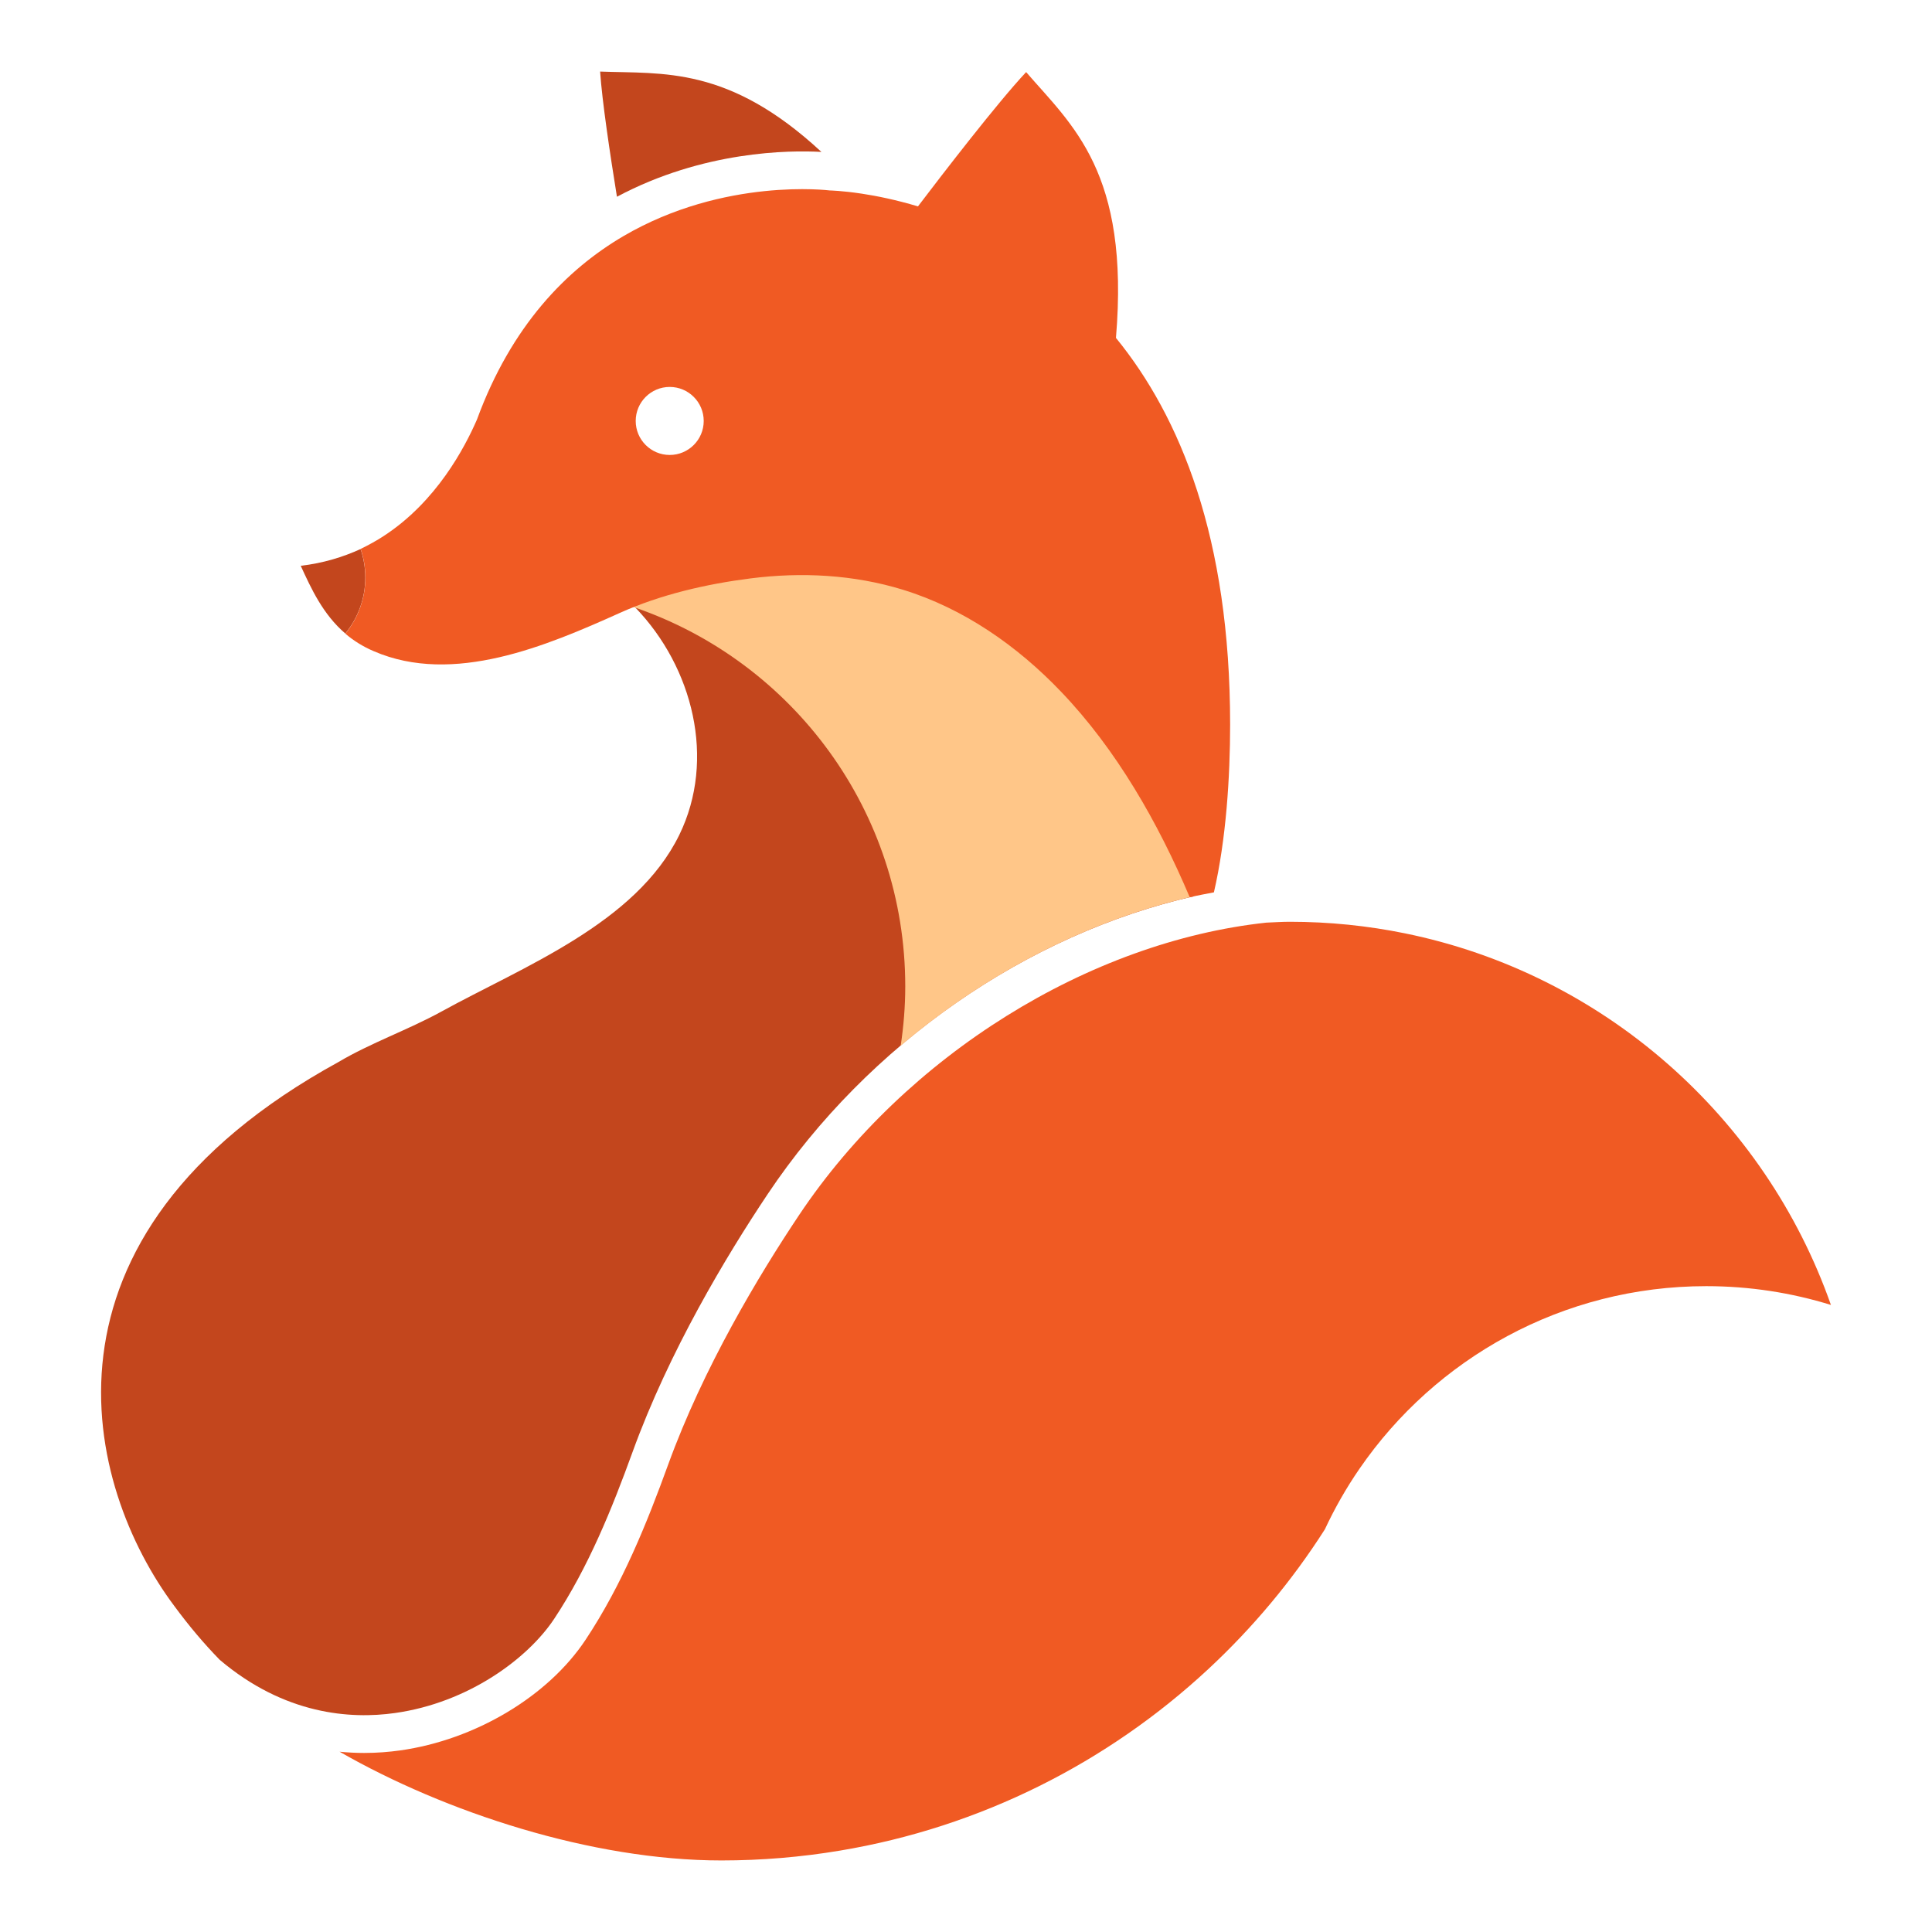
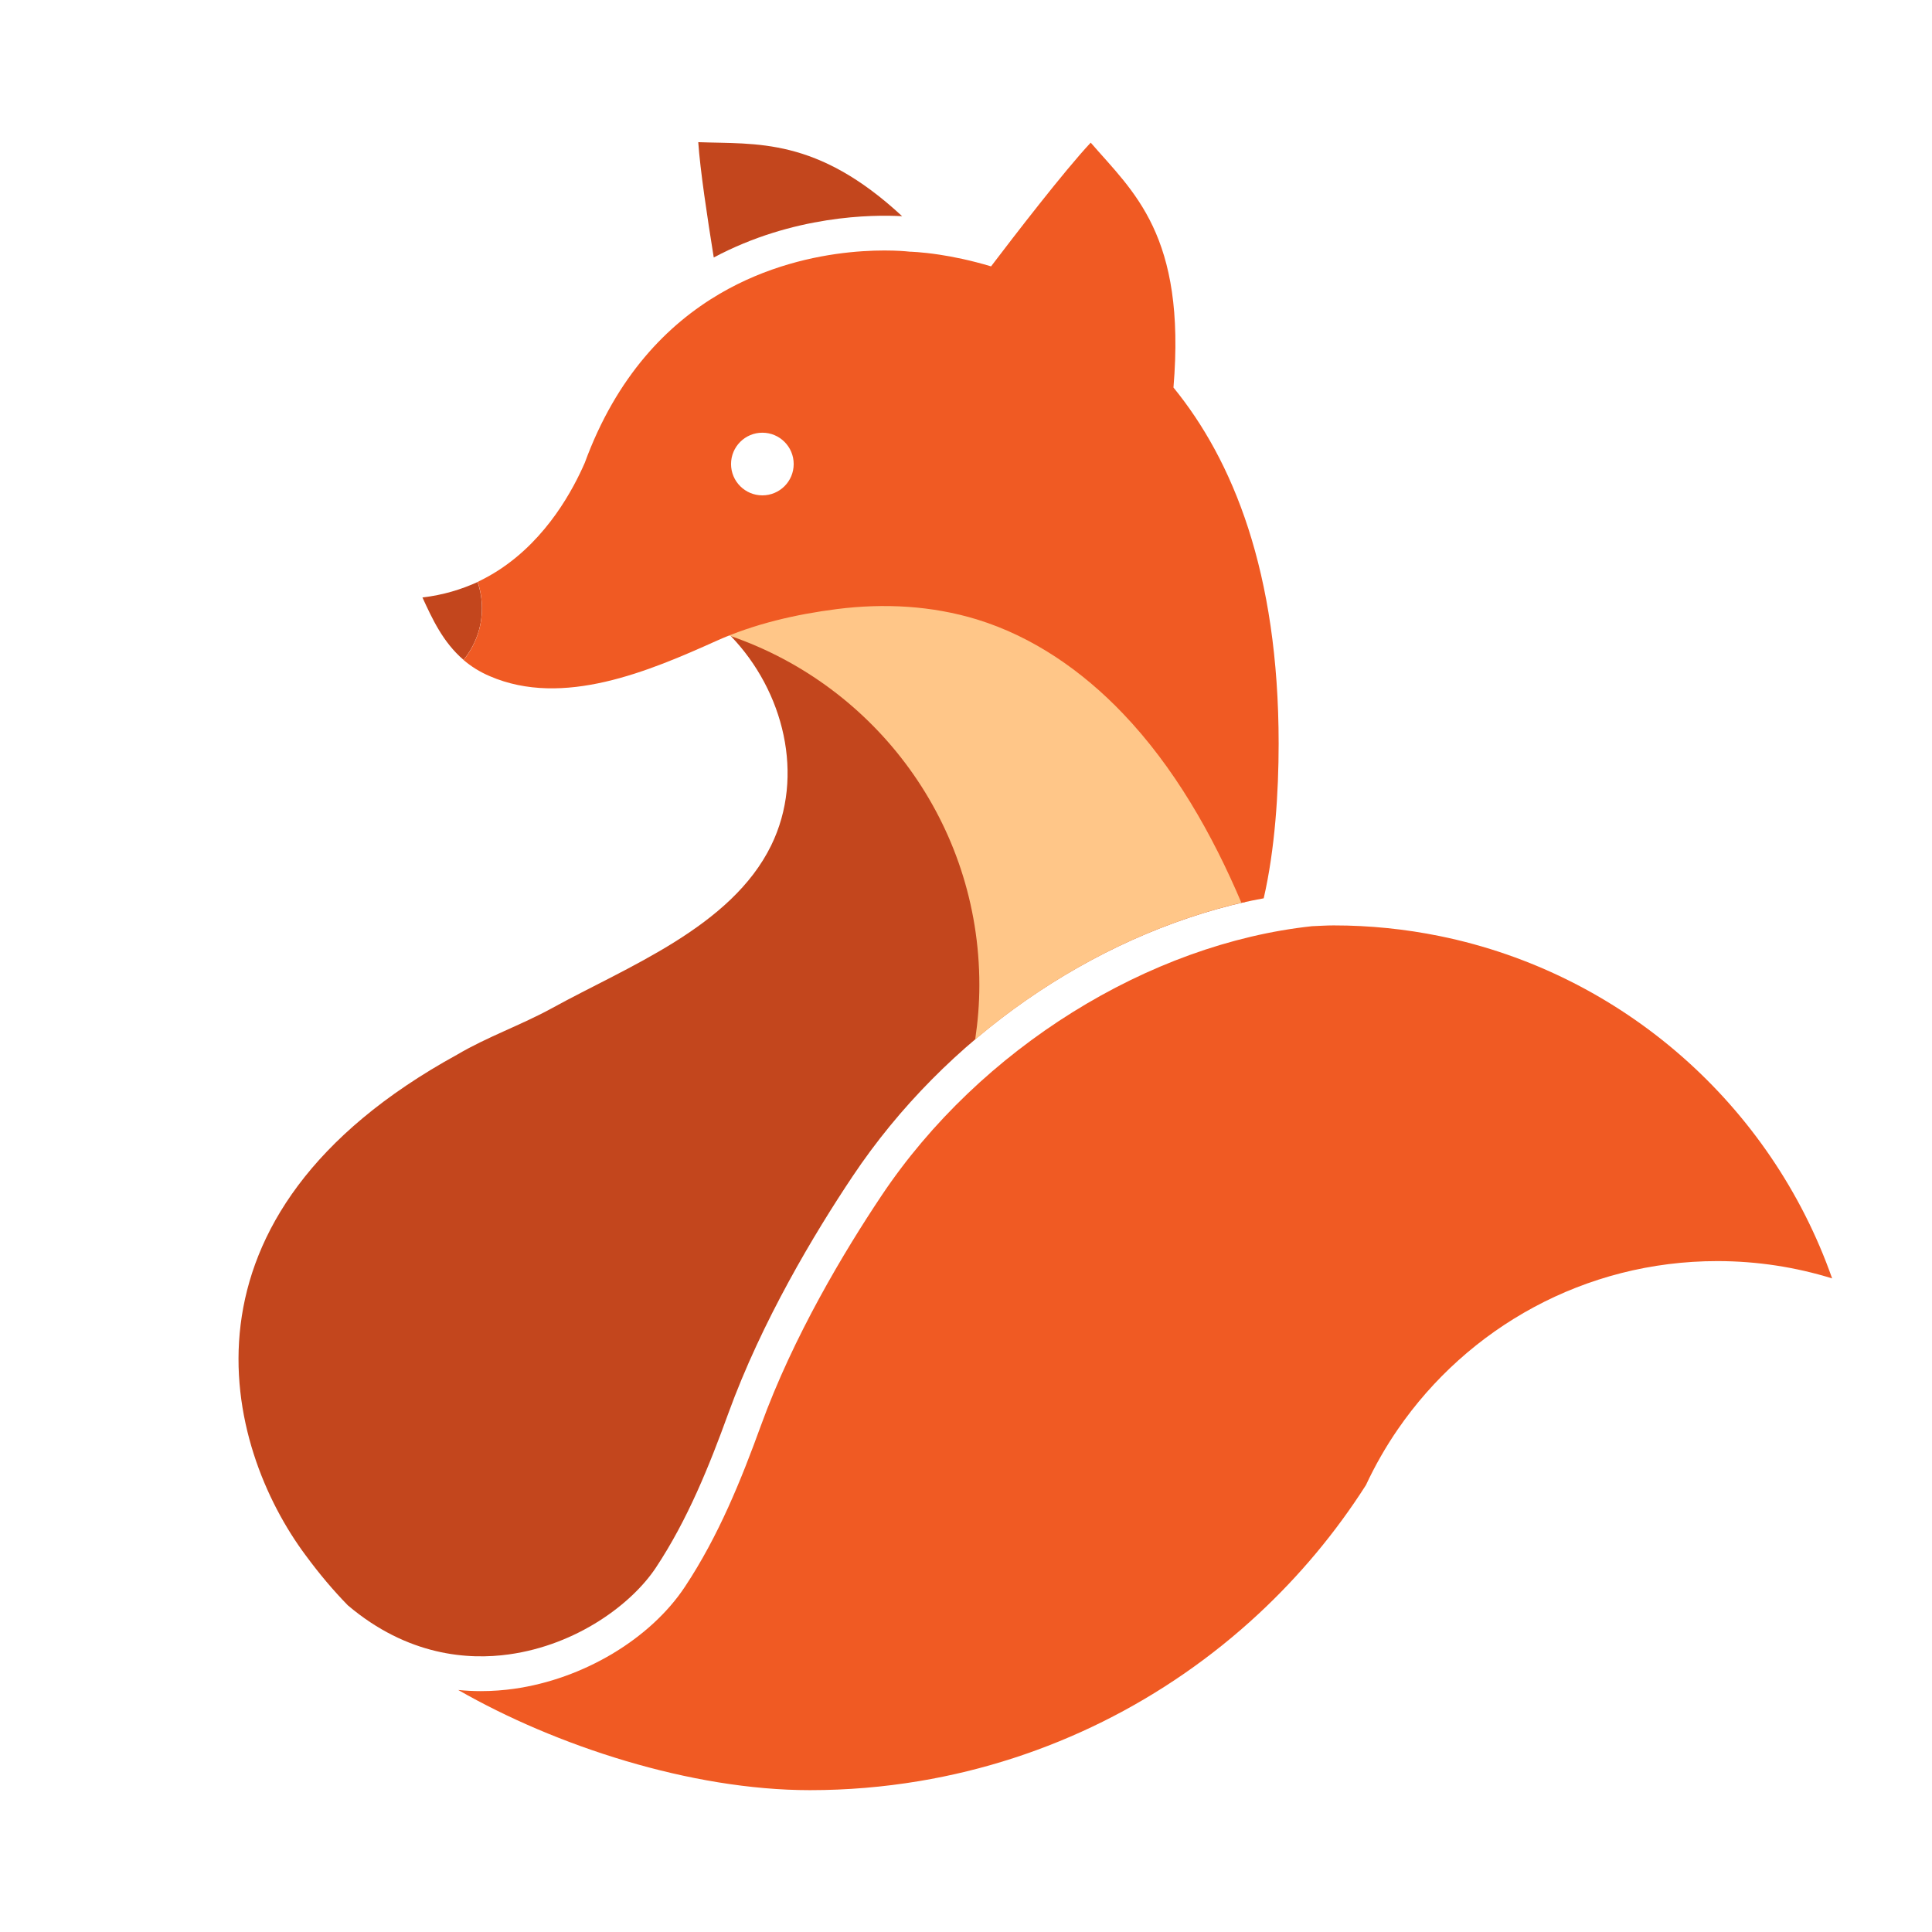
- <svg xmlns="http://www.w3.org/2000/svg" version="1.1" viewBox="3.763 1.973 46.062 46.062">
+ <svg xmlns="http://www.w3.org/2000/svg" width="50mm" height="50mm" version="1.1" viewBox="0 0 50 50">
  <defs>
    <clipPath id="clipPath5">
      <path transform="translate(-94.383 -109.81)" d="m0 500h500v-500h-500z" />
    </clipPath>
    <clipPath id="clipPath7">
      <path transform="translate(-101.81 -185.98)" d="m0 500h500v-500h-500z" />
    </clipPath>
    <clipPath id="clipPath9">
      <path transform="translate(-123.22 -215.31)" d="m0 500h500v-500h-500z" />
    </clipPath>
    <clipPath id="clipPath11">
      <path transform="translate(-109.84 -209.62)" d="m0 500h500v-500h-500z" />
    </clipPath>
    <clipPath id="clipPath13">
      <path transform="translate(-92.39 -186.54)" d="m0 500h500v-500h-500z" />
    </clipPath>
    <clipPath id="clipPath15">
      <path transform="translate(-112.96 -194.84)" d="m0 500h500v-500h-500z" />
    </clipPath>
    <clipPath id="clipPath17">
      <path transform="translate(-162.65 -162.5)" d="m0 500h500v-500h-500z" />
    </clipPath>
  </defs>
  <g>
    <path transform="matrix(.35278 0 0 -.35278 13.175 42.815)" d="m0 0c4.986 0.697 9.001 3.697 10.769 6.361 2.338 3.526 3.931 7.508 5.303 11.287 2.47 6.806 6.328 13.232 9.13 17.423 6.817 10.201 17.583 17.584 28.796 20.128-5.66 17.789-10.341 27.819-30.547 27.819-3.426 0-7.3-0.174-9.574-0.648-6.33-1.313-9.591-0.943-15.978-7.048 0.661 0.63 3.551 0.657 4.508 0.896 1.028 0.259 2.032 0.582 3.036 0.919 0.269 0.089 0.535 0.18 0.804 0.269 2.155 0.718 3.925 1.219 6.074 0.18 1.484-0.718 2.816-1.709 3.952-2.89 3.868-4.021 5.452-10.238 2.956-15.348-2.932-5.995-10.568-8.904-16.09-11.947-2.237-1.229-4.767-2.111-6.942-3.401-21.568-11.827-17.103-28.73-11.106-36.753 1.001-1.359 2.007-2.549 3.078-3.648 4.395-3.725 8.859-4.018 11.831-3.599" clip-path="url(#clipPath5)" fill="#c3461d" />
    <path transform="matrix(.35278 0 0 -.35278 15.797 15.942)" d="m0 0c3.098 0 6.071-0.521 8.842-1.478 10.609-3.664 18.225-13.734 18.225-25.589 0-1.363-0.112-2.697-0.307-4.005 5.84 4.952 12.73 8.492 19.806 10.097-5.66 17.789-10.341 27.819-30.547 27.819-3.425 0-5.72-1.341-7.994-1.814-5.151-3.997-10.224-2.501-10.013-4.067 0.082-0.619 0.712-0.963 1.988-0.963" clip-path="url(#clipPath7)" fill="#ffc688" />
    <g fill="#c3461d">
      <path transform="matrix(.35278 0 0 -.35278 23.347 5.5952)" d="m0 0c-6.28 5.825-10.697 5.27-14.956 5.431 0.134-1.997 0.67-5.573 1.137-8.46 5.836 3.109 11.652 3.151 13.819 3.029" clip-path="url(#clipPath9)" />
      <path transform="matrix(.35278 0 0 -.35278 18.628 7.6031)" d="m0 0v-1e-3z" clip-path="url(#clipPath11)" />
      <path transform="matrix(.35278 0 0 -.35278 12.472 15.745)" d="m0 0c0-1.425-0.509-2.747-1.348-3.777-1.514 1.297-2.302 3.027-3.015 4.578 1.514 0.178 2.849 0.586 4.045 1.133 0.203-0.598 0.318-1.247 0.318-1.934" clip-path="url(#clipPath13)" />
    </g>
    <path transform="matrix(.35278 0 0 -.35278 19.73 12.82)" d="m0 0c-1.269 0-2.298 1.029-2.298 2.298s1.029 2.299 2.298 2.299 2.298-1.03 2.298-2.299-1.029-2.298-2.298-2.298m30.158 7.911c0.94 11.194-2.953 14.355-6.071 17.964-1.939-2.068-5.639-6.878-7.31-9.076-1.482 0.445-2.785 0.707-3.793 0.86-1.353 0.204-2.169 0.217-2.169 0.217s-7.119 0.906-13.944-3.087c-3.827-2.245-7.565-6.034-9.899-12.4-0.83-1.901-2.731-5.536-6.29-7.859-0.485-0.319-1.021-0.612-1.569-0.88 0.204-0.599 0.319-1.251 0.319-1.939 0-1.429-0.511-2.756-1.352-3.789 0.535-0.459 1.173-0.867 1.926-1.187 5.371-2.322 11.686 0.37 16.623 2.59 2.781 1.25 5.843 1.952 8.853 2.335 3.432 0.434 6.94 0.255 10.27-0.765 4.108-1.263 7.731-3.79 10.691-6.89 3.755-3.921 6.57-8.867 8.701-13.897 0.543 0.128 1.088 0.228 1.634 0.332 0.826 3.574 1.096 7.791 1.096 11.345 0 12.601-3.364 20.789-7.716 26.126" clip-path="url(#clipPath15)" fill="#f05a23" />
    <path transform="matrix(.35278 0 0 -.35278 37.257 24.225)" d="m0 0c-2.512 0.512-5.111 0.781-7.774 0.781-0.533 0-1.057-0.038-1.584-0.058-11.952-1.283-24.356-8.951-31.581-19.763-2.724-4.075-6.47-10.312-8.853-16.877-1.427-3.927-3.089-8.078-5.576-11.826-2.542-3.832-7.465-6.768-12.541-7.479-0.738-0.103-1.554-0.17-2.43-0.17-0.53 0-1.084 0.028-1.654 0.083 7.129-4.09 17.055-7.348 25.802-7.348 2.726 0 5.397 0.228 8 0.662 9.527 1.587 18.111 5.96 24.888 12.253 3.016 2.8 5.674 5.978 7.897 9.462 0.669 1.433 1.45 2.802 2.339 4.093 5.125 7.453 13.708 12.342 23.436 12.342 2.934 0 5.763-0.445 8.426-1.27-4.468 12.706-15.369 22.381-28.795 25.115" clip-path="url(#clipPath17)" fill="#f05a23" />
  </g>
</svg>
